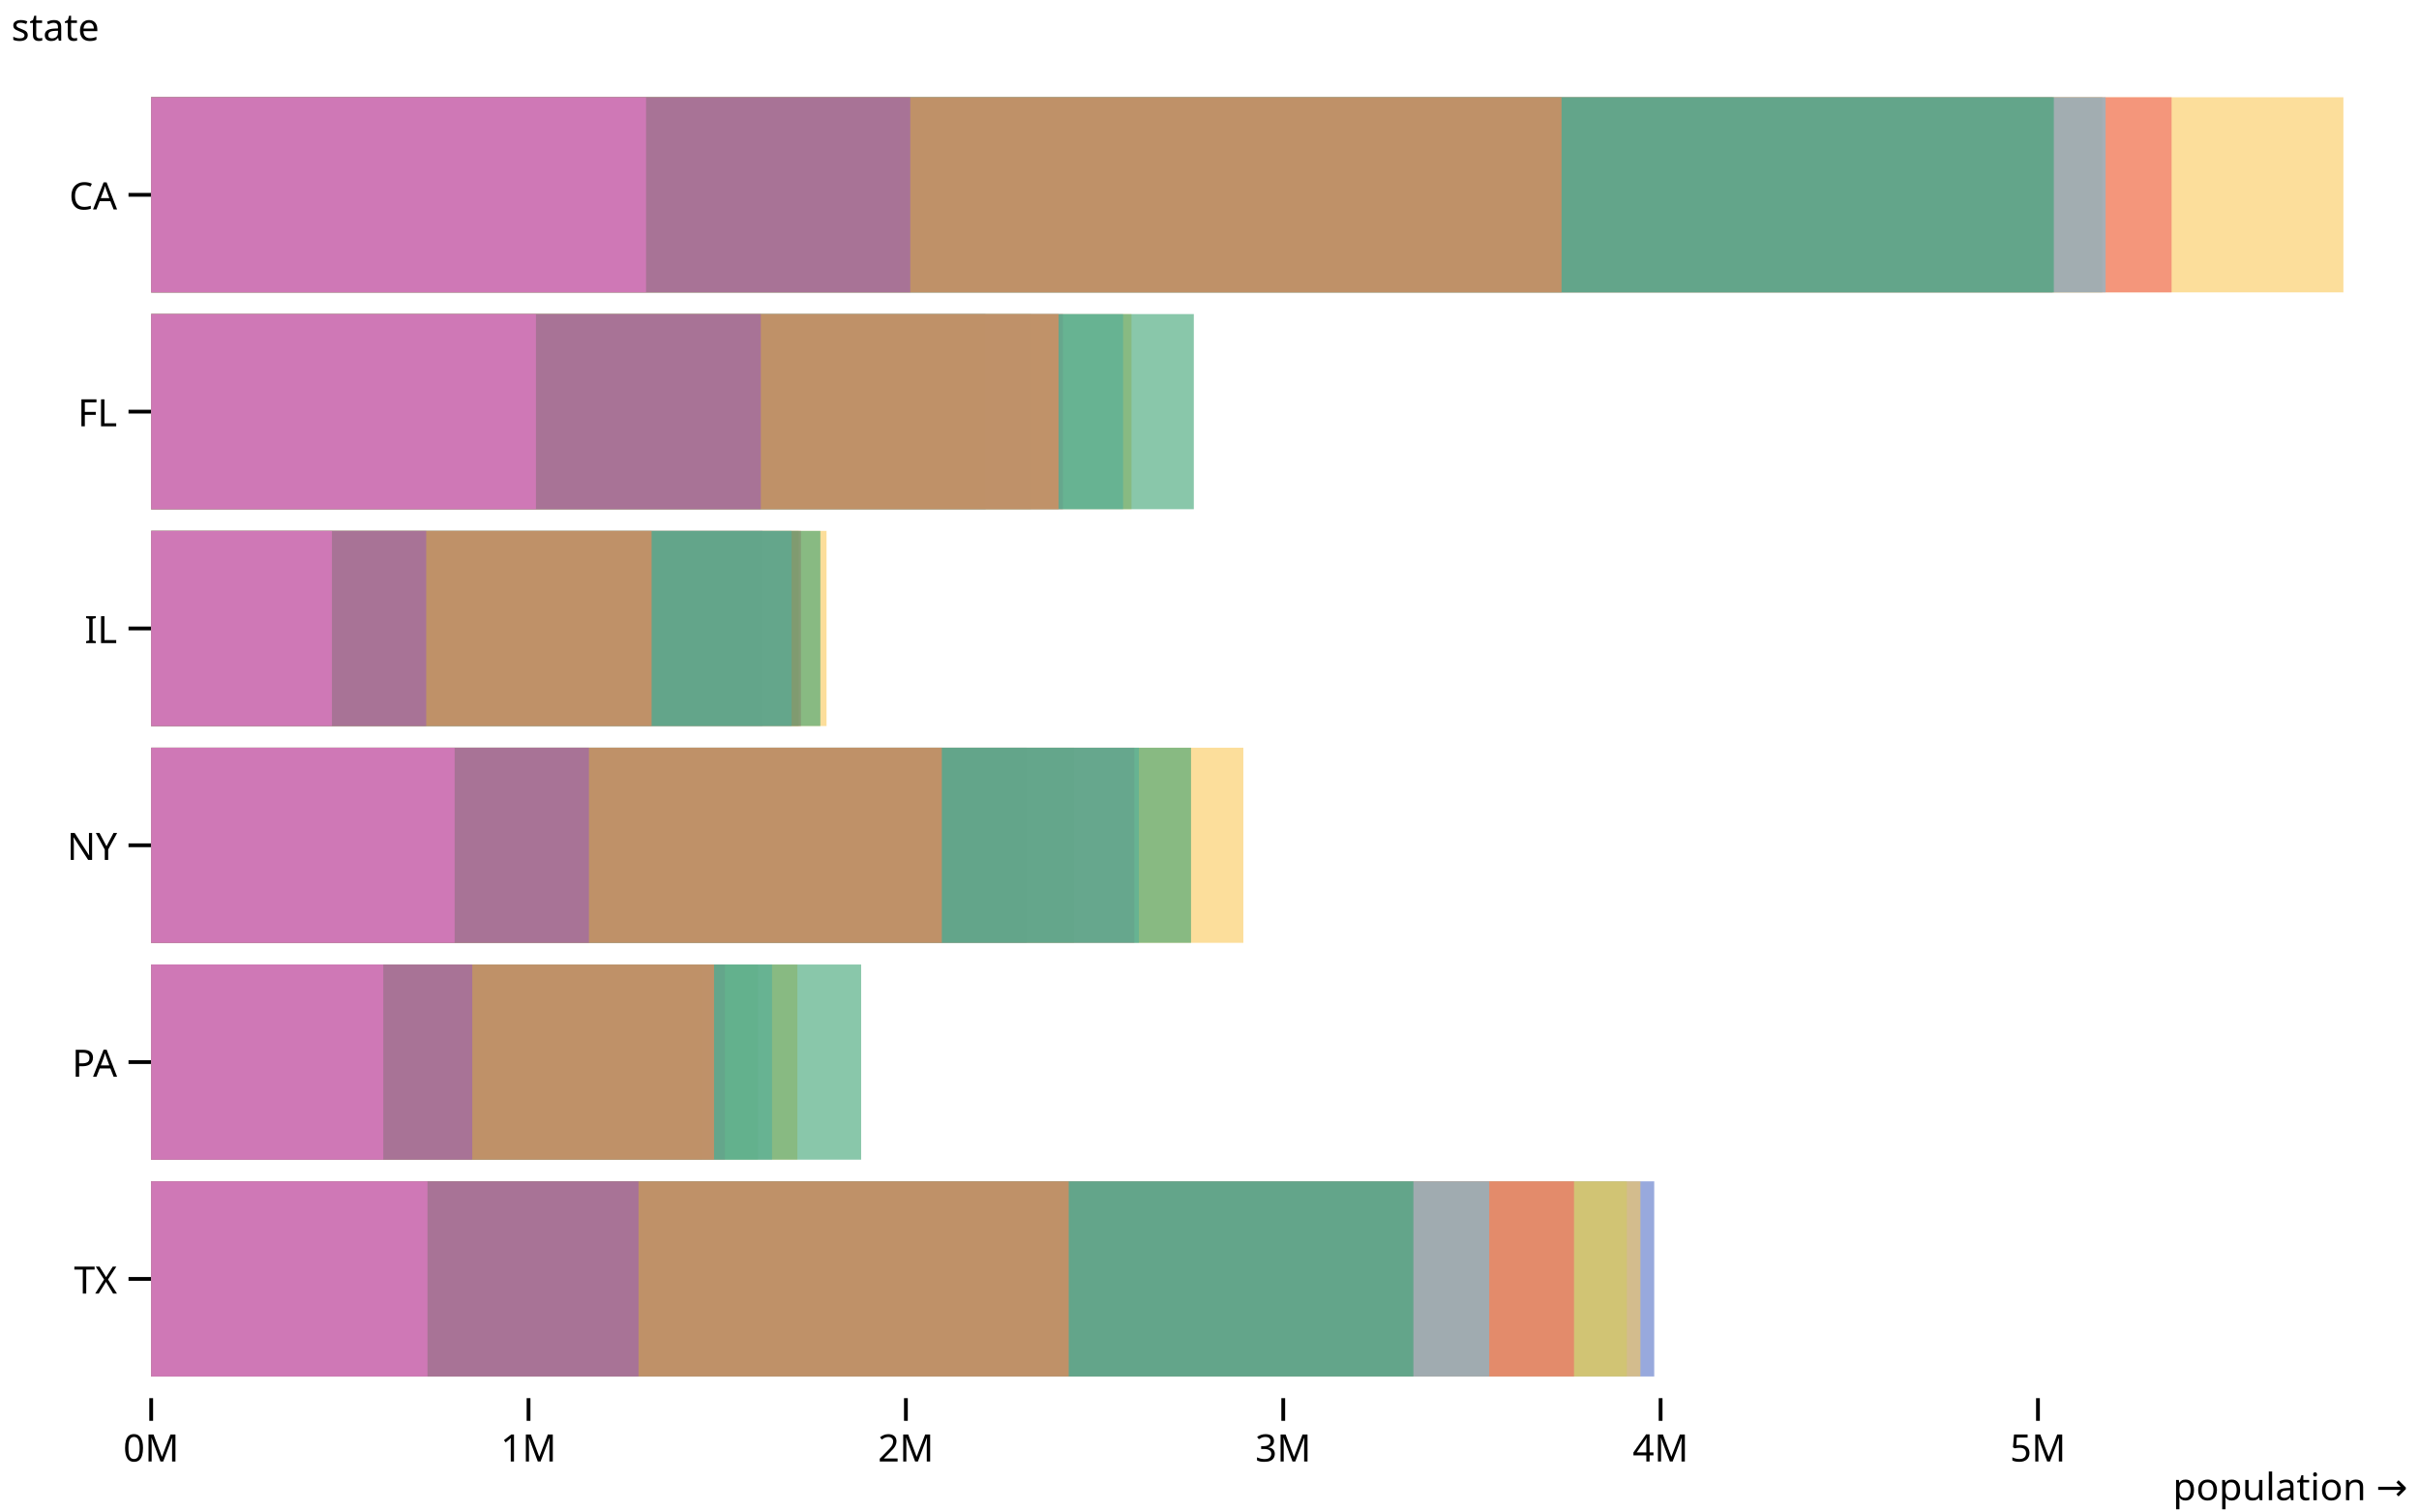
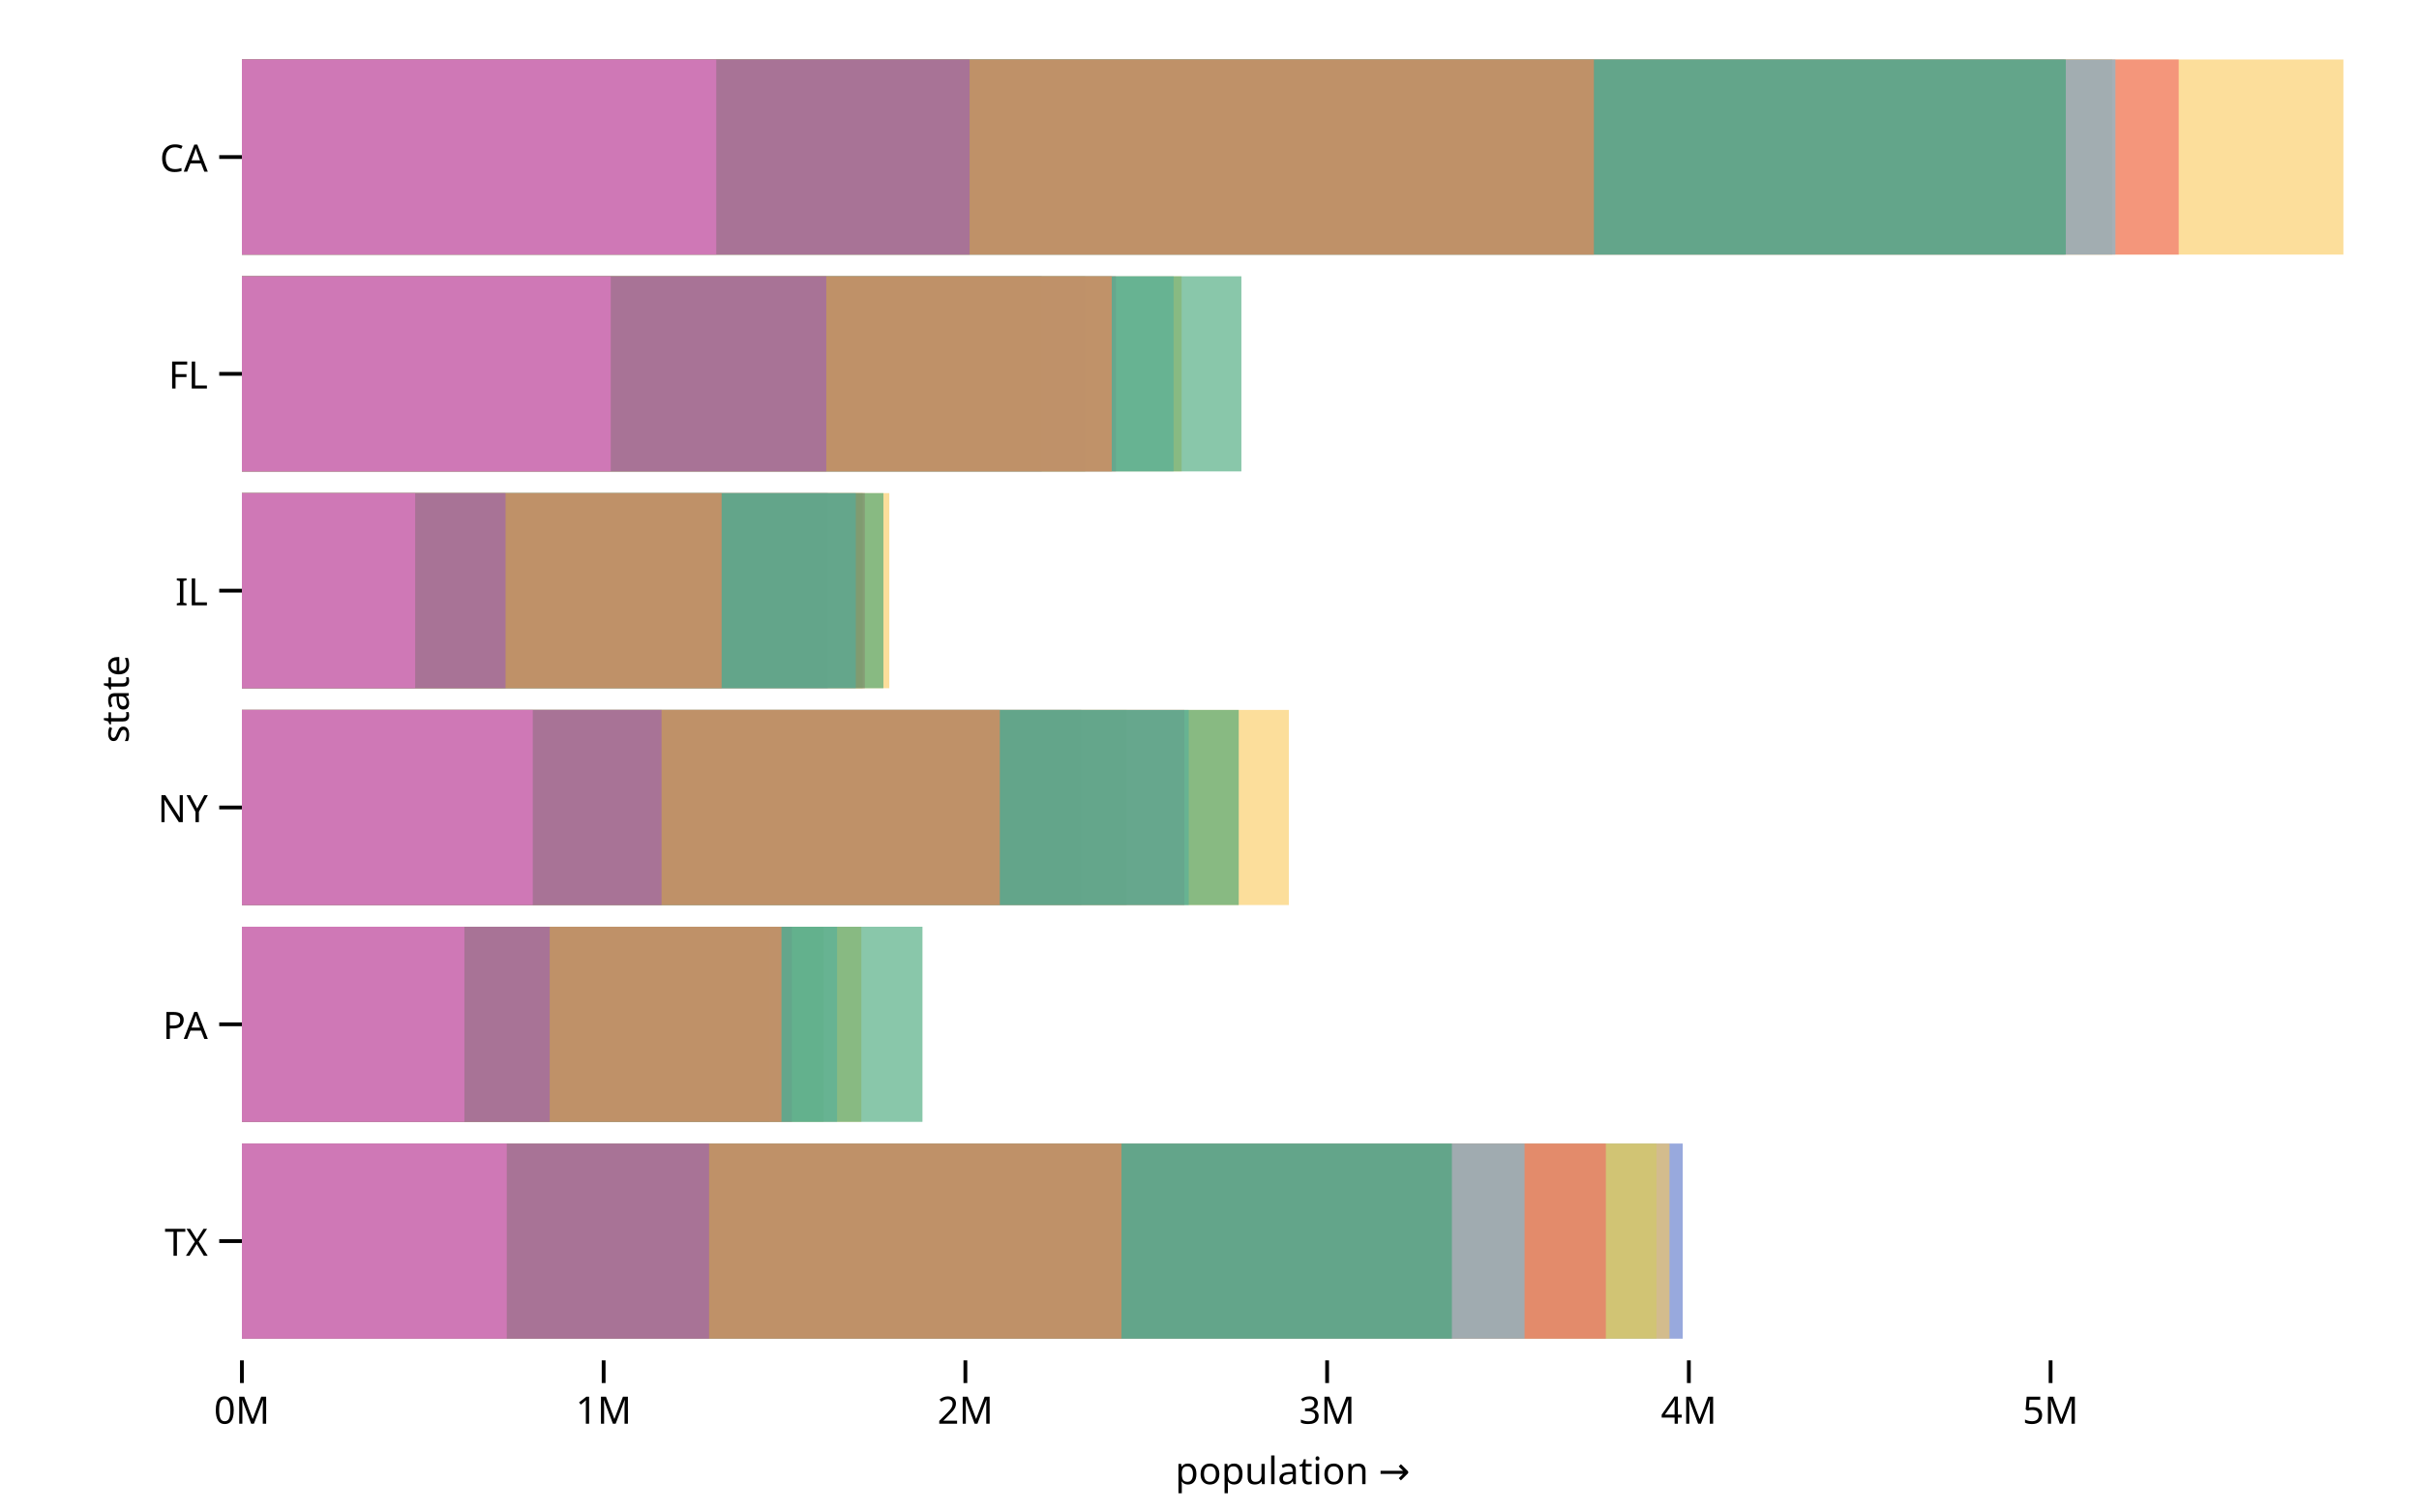
<svg xmlns="http://www.w3.org/2000/svg" width="640" height="400" viewBox="0 0 640 400">
-   <line x1="40" y1="370" x2="40" y2="376" stroke="currentColor" stroke-width="1" />
-   <line x1="139.837" y1="370" x2="139.837" y2="376" stroke="currentColor" stroke-width="1" />
-   <line x1="239.674" y1="370" x2="239.674" y2="376" stroke="currentColor" stroke-width="1" />
-   <line x1="339.512" y1="370" x2="339.512" y2="376" stroke="currentColor" stroke-width="1" />
-   <line x1="439.349" y1="370" x2="439.349" y2="376" stroke="currentColor" stroke-width="1" />
-   <line x1="539.186" y1="370" x2="539.186" y2="376" stroke="currentColor" stroke-width="1" />
-   <text x="40" y="379" font-family="system-ui, sans-serif" font-size="10" text-anchor="middle" dominant-baseline="text-before-edge" fill="currentColor">0M</text>
-   <text x="139.837" y="379" font-family="system-ui, sans-serif" font-size="10" text-anchor="middle" dominant-baseline="text-before-edge" fill="currentColor">1M</text>
-   <text x="239.674" y="379" font-family="system-ui, sans-serif" font-size="10" text-anchor="middle" dominant-baseline="text-before-edge" fill="currentColor">2M</text>
-   <text x="339.512" y="379" font-family="system-ui, sans-serif" font-size="10" text-anchor="middle" dominant-baseline="text-before-edge" fill="currentColor">3M</text>
-   <text x="439.349" y="379" font-family="system-ui, sans-serif" font-size="10" text-anchor="middle" dominant-baseline="text-before-edge" fill="currentColor">4M</text>
-   <text x="539.186" y="379" font-family="system-ui, sans-serif" font-size="10" text-anchor="middle" dominant-baseline="text-before-edge" fill="currentColor">5M</text>
-   <text x="637" y="397" font-family="system-ui, sans-serif" font-size="10" text-anchor="end" fill="currentColor">population →</text>
-   <line x1="40" y1="51.557" x2="34" y2="51.557" stroke="currentColor" stroke-width="1" />
-   <line x1="40" y1="108.934" x2="34" y2="108.934" stroke="currentColor" stroke-width="1" />
-   <line x1="40" y1="166.311" x2="34" y2="166.311" stroke="currentColor" stroke-width="1" />
-   <line x1="40" y1="223.689" x2="34" y2="223.689" stroke="currentColor" stroke-width="1" />
-   <line x1="40" y1="281.066" x2="34" y2="281.066" stroke="currentColor" stroke-width="1" />
-   <line x1="40" y1="338.443" x2="34" y2="338.443" stroke="currentColor" stroke-width="1" />
-   <text x="31" y="51.557" font-family="system-ui, sans-serif" font-size="10" text-anchor="end" dominant-baseline="central" fill="currentColor">CA</text>
-   <text x="31" y="108.934" font-family="system-ui, sans-serif" font-size="10" text-anchor="end" dominant-baseline="central" fill="currentColor">FL</text>
-   <text x="31" y="166.311" font-family="system-ui, sans-serif" font-size="10" text-anchor="end" dominant-baseline="central" fill="currentColor">IL</text>
-   <text x="31" y="223.689" font-family="system-ui, sans-serif" font-size="10" text-anchor="end" dominant-baseline="central" fill="currentColor">NY</text>
-   <text x="31" y="281.066" font-family="system-ui, sans-serif" font-size="10" text-anchor="end" dominant-baseline="central" fill="currentColor">PA</text>
-   <text x="31" y="338.443" font-family="system-ui, sans-serif" font-size="10" text-anchor="end" dominant-baseline="central" fill="currentColor">TX</text>
-   <text x="3" y="3" font-family="system-ui, sans-serif" font-size="10" text-anchor="start" dominant-baseline="text-before-edge" fill="currentColor">state</text>
-   <rect x="40" y="25.738" width="503.023" height="51.639" fill="#5470c6" fill-opacity="0.6" />
-   <rect x="40" y="25.738" width="516.193" height="51.639" fill="#91cc75" fill-opacity="0.6" />
-   <rect x="40" y="25.738" width="580" height="51.639" fill="#fac858" fill-opacity="0.6" />
-   <rect x="40" y="25.738" width="534.54" height="51.639" fill="#ee6666" fill-opacity="0.6" />
-   <rect x="40" y="25.738" width="517.083" height="51.639" fill="#73c0de" fill-opacity="0.6" />
-   <rect x="40" y="25.738" width="503.389" height="51.639" fill="#3ba272" fill-opacity="0.6" />
-   <rect x="40" y="25.738" width="373.138" height="51.639" fill="#fc8452" fill-opacity="0.6" />
-   <rect x="40" y="25.738" width="200.84" height="51.639" fill="#9a60b4" fill-opacity="0.6" />
-   <rect x="40" y="25.738" width="130.924" height="51.639" fill="#ea7ccc" fill-opacity="0.6" />
-   <rect x="40" y="312.623" width="397.661" height="51.639" fill="#5470c6" fill-opacity="0.6" />
-   <rect x="40" y="312.623" width="390.416" height="51.639" fill="#91cc75" fill-opacity="0.6" />
-   <rect x="40" y="312.623" width="394.002" height="51.639" fill="#fac858" fill-opacity="0.6" />
-   <rect x="40" y="312.623" width="376.44" height="51.639" fill="#ee6666" fill-opacity="0.6" />
-   <rect x="40" y="312.623" width="353.998" height="51.639" fill="#73c0de" fill-opacity="0.6" />
-   <rect x="40" y="312.623" width="333.949" height="51.639" fill="#3ba272" fill-opacity="0.6" />
-   <rect x="40" y="312.623" width="242.754" height="51.639" fill="#fc8452" fill-opacity="0.6" />
-   <rect x="40" y="312.623" width="128.938" height="51.639" fill="#9a60b4" fill-opacity="0.6" />
-   <rect x="40" y="312.623" width="73.099" height="51.639" fill="#ea7ccc" fill-opacity="0.6" />
-   <rect x="40" y="83.115" width="220.741" height="51.639" fill="#5470c6" fill-opacity="0.6" />
-   <rect x="40" y="83.115" width="232.731" height="51.639" fill="#91cc75" fill-opacity="0.6" />
-   <rect x="40" y="83.115" width="259.36" height="51.639" fill="#fac858" fill-opacity="0.6" />
-   <rect x="40" y="83.115" width="241.224" height="51.639" fill="#ee6666" fill-opacity="0.6" />
-   <rect x="40" y="83.115" width="257.138" height="51.639" fill="#73c0de" fill-opacity="0.6" />
-   <rect x="40" y="83.115" width="275.849" height="51.639" fill="#3ba272" fill-opacity="0.6" />
-   <rect x="40" y="83.115" width="240.075" height="51.639" fill="#fc8452" fill-opacity="0.6" />
-   <rect x="40" y="83.115" width="161.292" height="51.639" fill="#9a60b4" fill-opacity="0.6" />
-   <rect x="40" y="83.115" width="101.791" height="51.639" fill="#ea7ccc" fill-opacity="0.6" />
-   <rect x="40" y="197.869" width="231.617" height="51.639" fill="#5470c6" fill-opacity="0.6" />
-   <rect x="40" y="197.869" width="244.161" height="51.639" fill="#91cc75" fill-opacity="0.6" />
-   <rect x="40" y="197.869" width="288.956" height="51.639" fill="#fac858" fill-opacity="0.6" />
-   <rect x="40" y="197.869" width="260.111" height="51.639" fill="#ee6666" fill-opacity="0.6" />
-   <rect x="40" y="197.869" width="261.307" height="51.639" fill="#73c0de" fill-opacity="0.6" />
-   <rect x="40" y="197.869" width="275.114" height="51.639" fill="#3ba272" fill-opacity="0.6" />
-   <rect x="40" y="197.869" width="209.18" height="51.639" fill="#fc8452" fill-opacity="0.6" />
-   <rect x="40" y="197.869" width="115.817" height="51.639" fill="#9a60b4" fill-opacity="0.6" />
-   <rect x="40" y="197.869" width="80.278" height="51.639" fill="#ea7ccc" fill-opacity="0.6" />
-   <rect x="40" y="140.492" width="161.705" height="51.639" fill="#5470c6" fill-opacity="0.6" />
-   <rect x="40" y="140.492" width="171.319" height="51.639" fill="#91cc75" fill-opacity="0.6" />
-   <rect x="40" y="140.492" width="178.683" height="51.639" fill="#fac858" fill-opacity="0.6" />
-   <rect x="40" y="140.492" width="171.915" height="51.639" fill="#ee6666" fill-opacity="0.6" />
-   <rect x="40" y="140.492" width="169.431" height="51.639" fill="#73c0de" fill-opacity="0.6" />
-   <rect x="40" y="140.492" width="177.048" height="51.639" fill="#3ba272" fill-opacity="0.6" />
-   <rect x="40" y="140.492" width="132.396" height="51.639" fill="#fc8452" fill-opacity="0.6" />
-   <rect x="40" y="140.492" width="72.763" height="51.639" fill="#9a60b4" fill-opacity="0.6" />
-   <rect x="40" y="140.492" width="47.817" height="51.639" fill="#ea7ccc" fill-opacity="0.6" />
-   <rect x="40" y="255.246" width="145.656" height="51.639" fill="#5470c6" fill-opacity="0.6" />
-   <rect x="40" y="255.246" width="160.54" height="51.639" fill="#91cc75" fill-opacity="0.6" />
-   <rect x="40" y="255.246" width="170.966" height="51.639" fill="#fac858" fill-opacity="0.6" />
-   <rect x="40" y="255.246" width="151.793" height="51.639" fill="#ee6666" fill-opacity="0.6" />
-   <rect x="40" y="255.246" width="164.261" height="51.639" fill="#73c0de" fill-opacity="0.6" />
-   <rect x="40" y="255.246" width="187.832" height="51.639" fill="#3ba272" fill-opacity="0.6" />
-   <rect x="40" y="255.246" width="148.911" height="51.639" fill="#fc8452" fill-opacity="0.6" />
-   <rect x="40" y="255.246" width="84.951" height="51.639" fill="#9a60b4" fill-opacity="0.6" />
-   <rect x="40" y="255.246" width="61.407" height="51.639" fill="#ea7ccc" fill-opacity="0.6" />
+   <line x1="64" y1="360" x2="64" y2="366" stroke="currentColor" stroke-width="1" />
+   <line x1="159.706" y1="360" x2="159.706" y2="366" stroke="currentColor" stroke-width="1" />
+   <line x1="255.412" y1="360" x2="255.412" y2="366" stroke="currentColor" stroke-width="1" />
+   <line x1="351.118" y1="360" x2="351.118" y2="366" stroke="currentColor" stroke-width="1" />
+   <line x1="446.824" y1="360" x2="446.824" y2="366" stroke="currentColor" stroke-width="1" />
+   <line x1="542.53" y1="360" x2="542.53" y2="366" stroke="currentColor" stroke-width="1" />
+   <text x="64" y="369" font-family="system-ui, sans-serif" font-size="10" text-anchor="middle" dominant-baseline="text-before-edge" fill="currentColor">0M</text>
+   <text x="159.706" y="369" font-family="system-ui, sans-serif" font-size="10" text-anchor="middle" dominant-baseline="text-before-edge" fill="currentColor">1M</text>
+   <text x="255.412" y="369" font-family="system-ui, sans-serif" font-size="10" text-anchor="middle" dominant-baseline="text-before-edge" fill="currentColor">2M</text>
+   <text x="351.118" y="369" font-family="system-ui, sans-serif" font-size="10" text-anchor="middle" dominant-baseline="text-before-edge" fill="currentColor">3M</text>
+   <text x="446.824" y="369" font-family="system-ui, sans-serif" font-size="10" text-anchor="middle" dominant-baseline="text-before-edge" fill="currentColor">4M</text>
+   <text x="542.53" y="369" font-family="system-ui, sans-serif" font-size="10" text-anchor="middle" dominant-baseline="text-before-edge" fill="currentColor">5M</text>
+   <text x="342" y="385" font-family="system-ui, sans-serif" font-size="10" text-anchor="middle" dominant-baseline="text-before-edge" fill="currentColor">population →</text>
+   <line x1="64" y1="41.557" x2="58" y2="41.557" stroke="currentColor" stroke-width="1" />
+   <line x1="64" y1="98.934" x2="58" y2="98.934" stroke="currentColor" stroke-width="1" />
+   <line x1="64" y1="156.311" x2="58" y2="156.311" stroke="currentColor" stroke-width="1" />
+   <line x1="64" y1="213.689" x2="58" y2="213.689" stroke="currentColor" stroke-width="1" />
+   <line x1="64" y1="271.066" x2="58" y2="271.066" stroke="currentColor" stroke-width="1" />
+   <line x1="64" y1="328.443" x2="58" y2="328.443" stroke="currentColor" stroke-width="1" />
+   <text x="55" y="41.557" font-family="system-ui, sans-serif" font-size="10" text-anchor="end" dominant-baseline="central" fill="currentColor">CA</text>
+   <text x="55" y="98.934" font-family="system-ui, sans-serif" font-size="10" text-anchor="end" dominant-baseline="central" fill="currentColor">FL</text>
+   <text x="55" y="156.311" font-family="system-ui, sans-serif" font-size="10" text-anchor="end" dominant-baseline="central" fill="currentColor">IL</text>
+   <text x="55" y="213.689" font-family="system-ui, sans-serif" font-size="10" text-anchor="end" dominant-baseline="central" fill="currentColor">NY</text>
+   <text x="55" y="271.066" font-family="system-ui, sans-serif" font-size="10" text-anchor="end" dominant-baseline="central" fill="currentColor">PA</text>
+   <text x="55" y="328.443" font-family="system-ui, sans-serif" font-size="10" text-anchor="end" dominant-baseline="central" fill="currentColor">TX</text>
+   <text x="37" y="185" transform="rotate(-90,37,185)" font-family="system-ui, sans-serif" font-size="10" text-anchor="middle" dominant-baseline="text-after-edge" fill="currentColor">state</text>
+   <rect x="64" y="15.738" width="482.209" height="51.639" fill="#5470c6" fill-opacity="0.6" />
+   <rect x="64" y="15.738" width="494.833" height="51.639" fill="#91cc75" fill-opacity="0.6" />
+   <rect x="64" y="15.738" width="556" height="51.639" fill="#fac858" fill-opacity="0.6" />
+   <rect x="64" y="15.738" width="512.421" height="51.639" fill="#ee6666" fill-opacity="0.6" />
+   <rect x="64" y="15.738" width="495.686" height="51.639" fill="#73c0de" fill-opacity="0.6" />
+   <rect x="64" y="15.738" width="482.559" height="51.639" fill="#3ba272" fill-opacity="0.6" />
+   <rect x="64" y="15.738" width="357.698" height="51.639" fill="#fc8452" fill-opacity="0.6" />
+   <rect x="64" y="15.738" width="192.53" height="51.639" fill="#9a60b4" fill-opacity="0.6" />
+   <rect x="64" y="15.738" width="125.506" height="51.639" fill="#ea7ccc" fill-opacity="0.6" />
+   <rect x="64" y="302.623" width="381.206" height="51.639" fill="#5470c6" fill-opacity="0.6" />
+   <rect x="64" y="302.623" width="374.261" height="51.639" fill="#91cc75" fill-opacity="0.6" />
+   <rect x="64" y="302.623" width="377.699" height="51.639" fill="#fac858" fill-opacity="0.6" />
+   <rect x="64" y="302.623" width="360.863" height="51.639" fill="#ee6666" fill-opacity="0.6" />
+   <rect x="64" y="302.623" width="339.349" height="51.639" fill="#73c0de" fill-opacity="0.6" />
+   <rect x="64" y="302.623" width="320.13" height="51.639" fill="#3ba272" fill-opacity="0.6" />
+   <rect x="64" y="302.623" width="232.709" height="51.639" fill="#fc8452" fill-opacity="0.6" />
+   <rect x="64" y="302.623" width="123.603" height="51.639" fill="#9a60b4" fill-opacity="0.6" />
+   <rect x="64" y="302.623" width="70.074" height="51.639" fill="#ea7ccc" fill-opacity="0.6" />
+   <rect x="64" y="73.115" width="211.607" height="51.639" fill="#5470c6" fill-opacity="0.6" />
+   <rect x="64" y="73.115" width="223.101" height="51.639" fill="#91cc75" fill-opacity="0.6" />
+   <rect x="64" y="73.115" width="248.628" height="51.639" fill="#fac858" fill-opacity="0.6" />
+   <rect x="64" y="73.115" width="231.243" height="51.639" fill="#ee6666" fill-opacity="0.6" />
+   <rect x="64" y="73.115" width="246.498" height="51.639" fill="#73c0de" fill-opacity="0.6" />
+   <rect x="64" y="73.115" width="264.434" height="51.639" fill="#3ba272" fill-opacity="0.6" />
+   <rect x="64" y="73.115" width="230.14" height="51.639" fill="#fc8452" fill-opacity="0.6" />
+   <rect x="64" y="73.115" width="154.618" height="51.639" fill="#9a60b4" fill-opacity="0.6" />
+   <rect x="64" y="73.115" width="97.579" height="51.639" fill="#ea7ccc" fill-opacity="0.6" />
+   <rect x="64" y="187.869" width="222.033" height="51.639" fill="#5470c6" fill-opacity="0.6" />
+   <rect x="64" y="187.869" width="234.058" height="51.639" fill="#91cc75" fill-opacity="0.6" />
+   <rect x="64" y="187.869" width="276.999" height="51.639" fill="#fac858" fill-opacity="0.6" />
+   <rect x="64" y="187.869" width="249.348" height="51.639" fill="#ee6666" fill-opacity="0.6" />
+   <rect x="64" y="187.869" width="250.494" height="51.639" fill="#73c0de" fill-opacity="0.6" />
+   <rect x="64" y="187.869" width="263.73" height="51.639" fill="#3ba272" fill-opacity="0.6" />
+   <rect x="64" y="187.869" width="200.524" height="51.639" fill="#fc8452" fill-opacity="0.6" />
+   <rect x="64" y="187.869" width="111.024" height="51.639" fill="#9a60b4" fill-opacity="0.6" />
+   <rect x="64" y="187.869" width="76.956" height="51.639" fill="#ea7ccc" fill-opacity="0.6" />
+   <rect x="64" y="130.492" width="155.013" height="51.639" fill="#5470c6" fill-opacity="0.6" />
+   <rect x="64" y="130.492" width="164.23" height="51.639" fill="#91cc75" fill-opacity="0.6" />
+   <rect x="64" y="130.492" width="171.289" height="51.639" fill="#fac858" fill-opacity="0.6" />
+   <rect x="64" y="130.492" width="164.801" height="51.639" fill="#ee6666" fill-opacity="0.6" />
+   <rect x="64" y="130.492" width="162.42" height="51.639" fill="#73c0de" fill-opacity="0.6" />
+   <rect x="64" y="130.492" width="169.722" height="51.639" fill="#3ba272" fill-opacity="0.6" />
+   <rect x="64" y="130.492" width="126.918" height="51.639" fill="#fc8452" fill-opacity="0.6" />
+   <rect x="64" y="130.492" width="69.753" height="51.639" fill="#9a60b4" fill-opacity="0.6" />
+   <rect x="64" y="130.492" width="45.838" height="51.639" fill="#ea7ccc" fill-opacity="0.6" />
+   <rect x="64" y="245.246" width="139.629" height="51.639" fill="#5470c6" fill-opacity="0.6" />
+   <rect x="64" y="245.246" width="153.897" height="51.639" fill="#91cc75" fill-opacity="0.6" />
+   <rect x="64" y="245.246" width="163.892" height="51.639" fill="#fac858" fill-opacity="0.6" />
+   <rect x="64" y="245.246" width="145.512" height="51.639" fill="#ee6666" fill-opacity="0.6" />
+   <rect x="64" y="245.246" width="157.464" height="51.639" fill="#73c0de" fill-opacity="0.6" />
+   <rect x="64" y="245.246" width="180.059" height="51.639" fill="#3ba272" fill-opacity="0.6" />
+   <rect x="64" y="245.246" width="142.749" height="51.639" fill="#fc8452" fill-opacity="0.6" />
+   <rect x="64" y="245.246" width="81.436" height="51.639" fill="#9a60b4" fill-opacity="0.6" />
+   <rect x="64" y="245.246" width="58.866" height="51.639" fill="#ea7ccc" fill-opacity="0.6" />
</svg>
